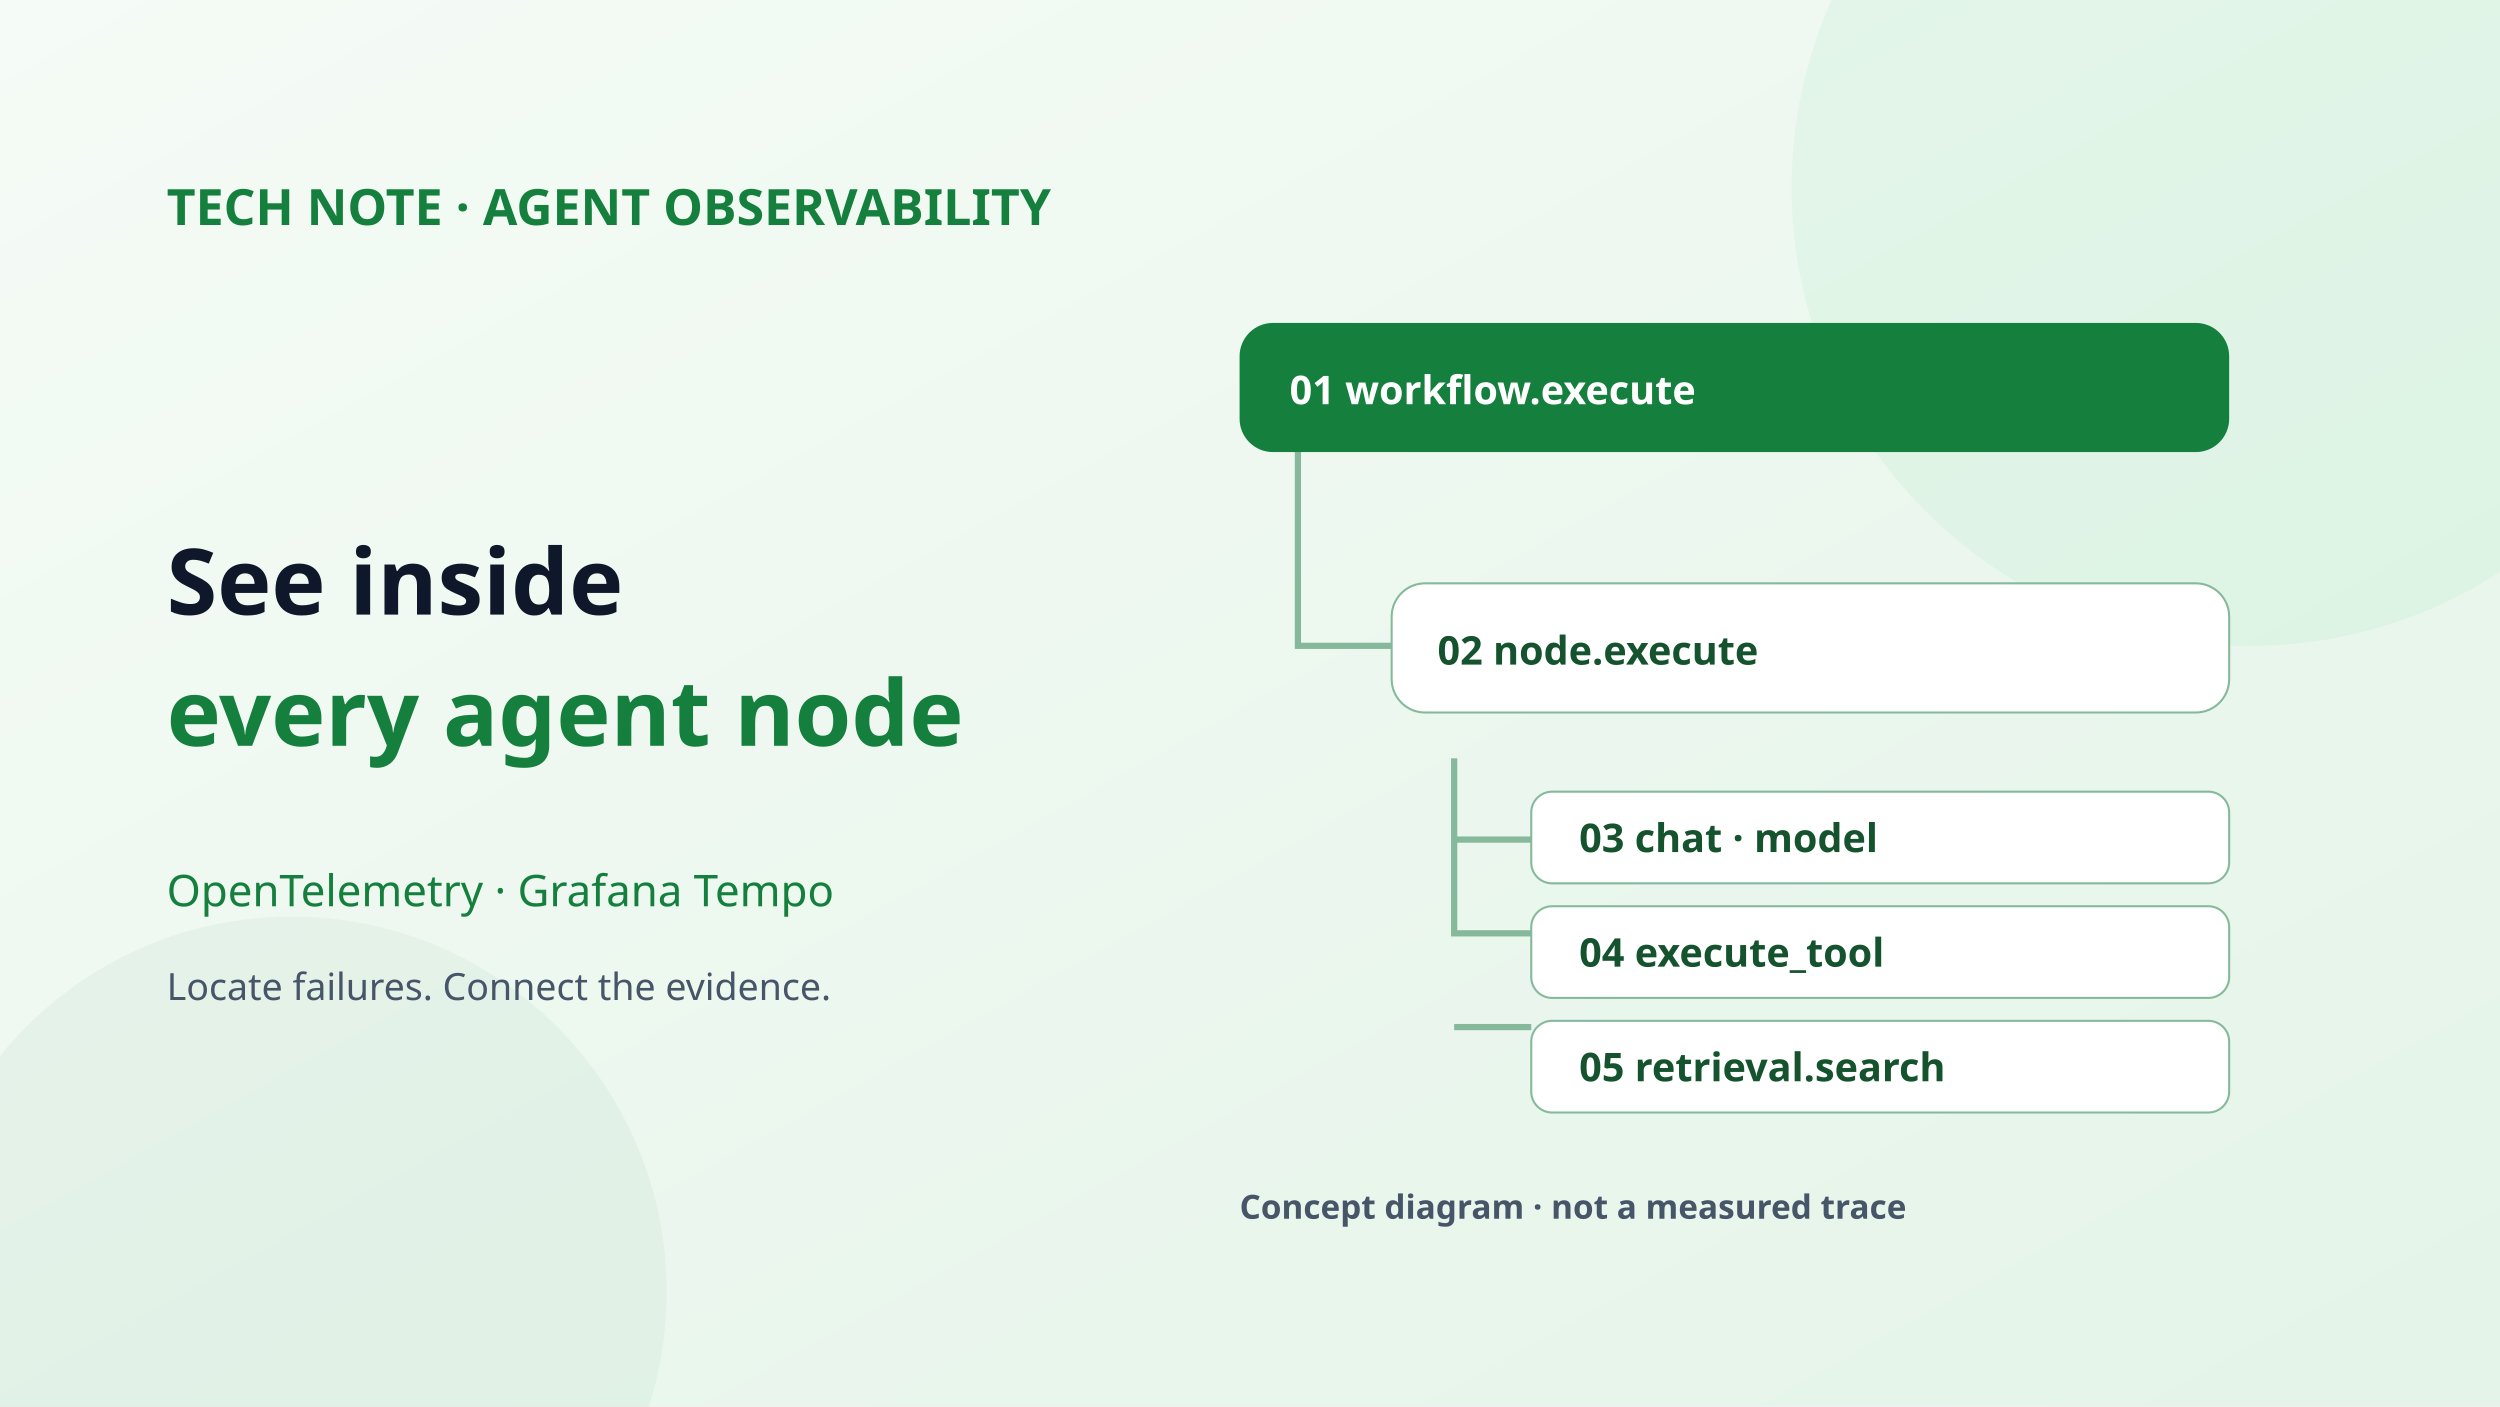
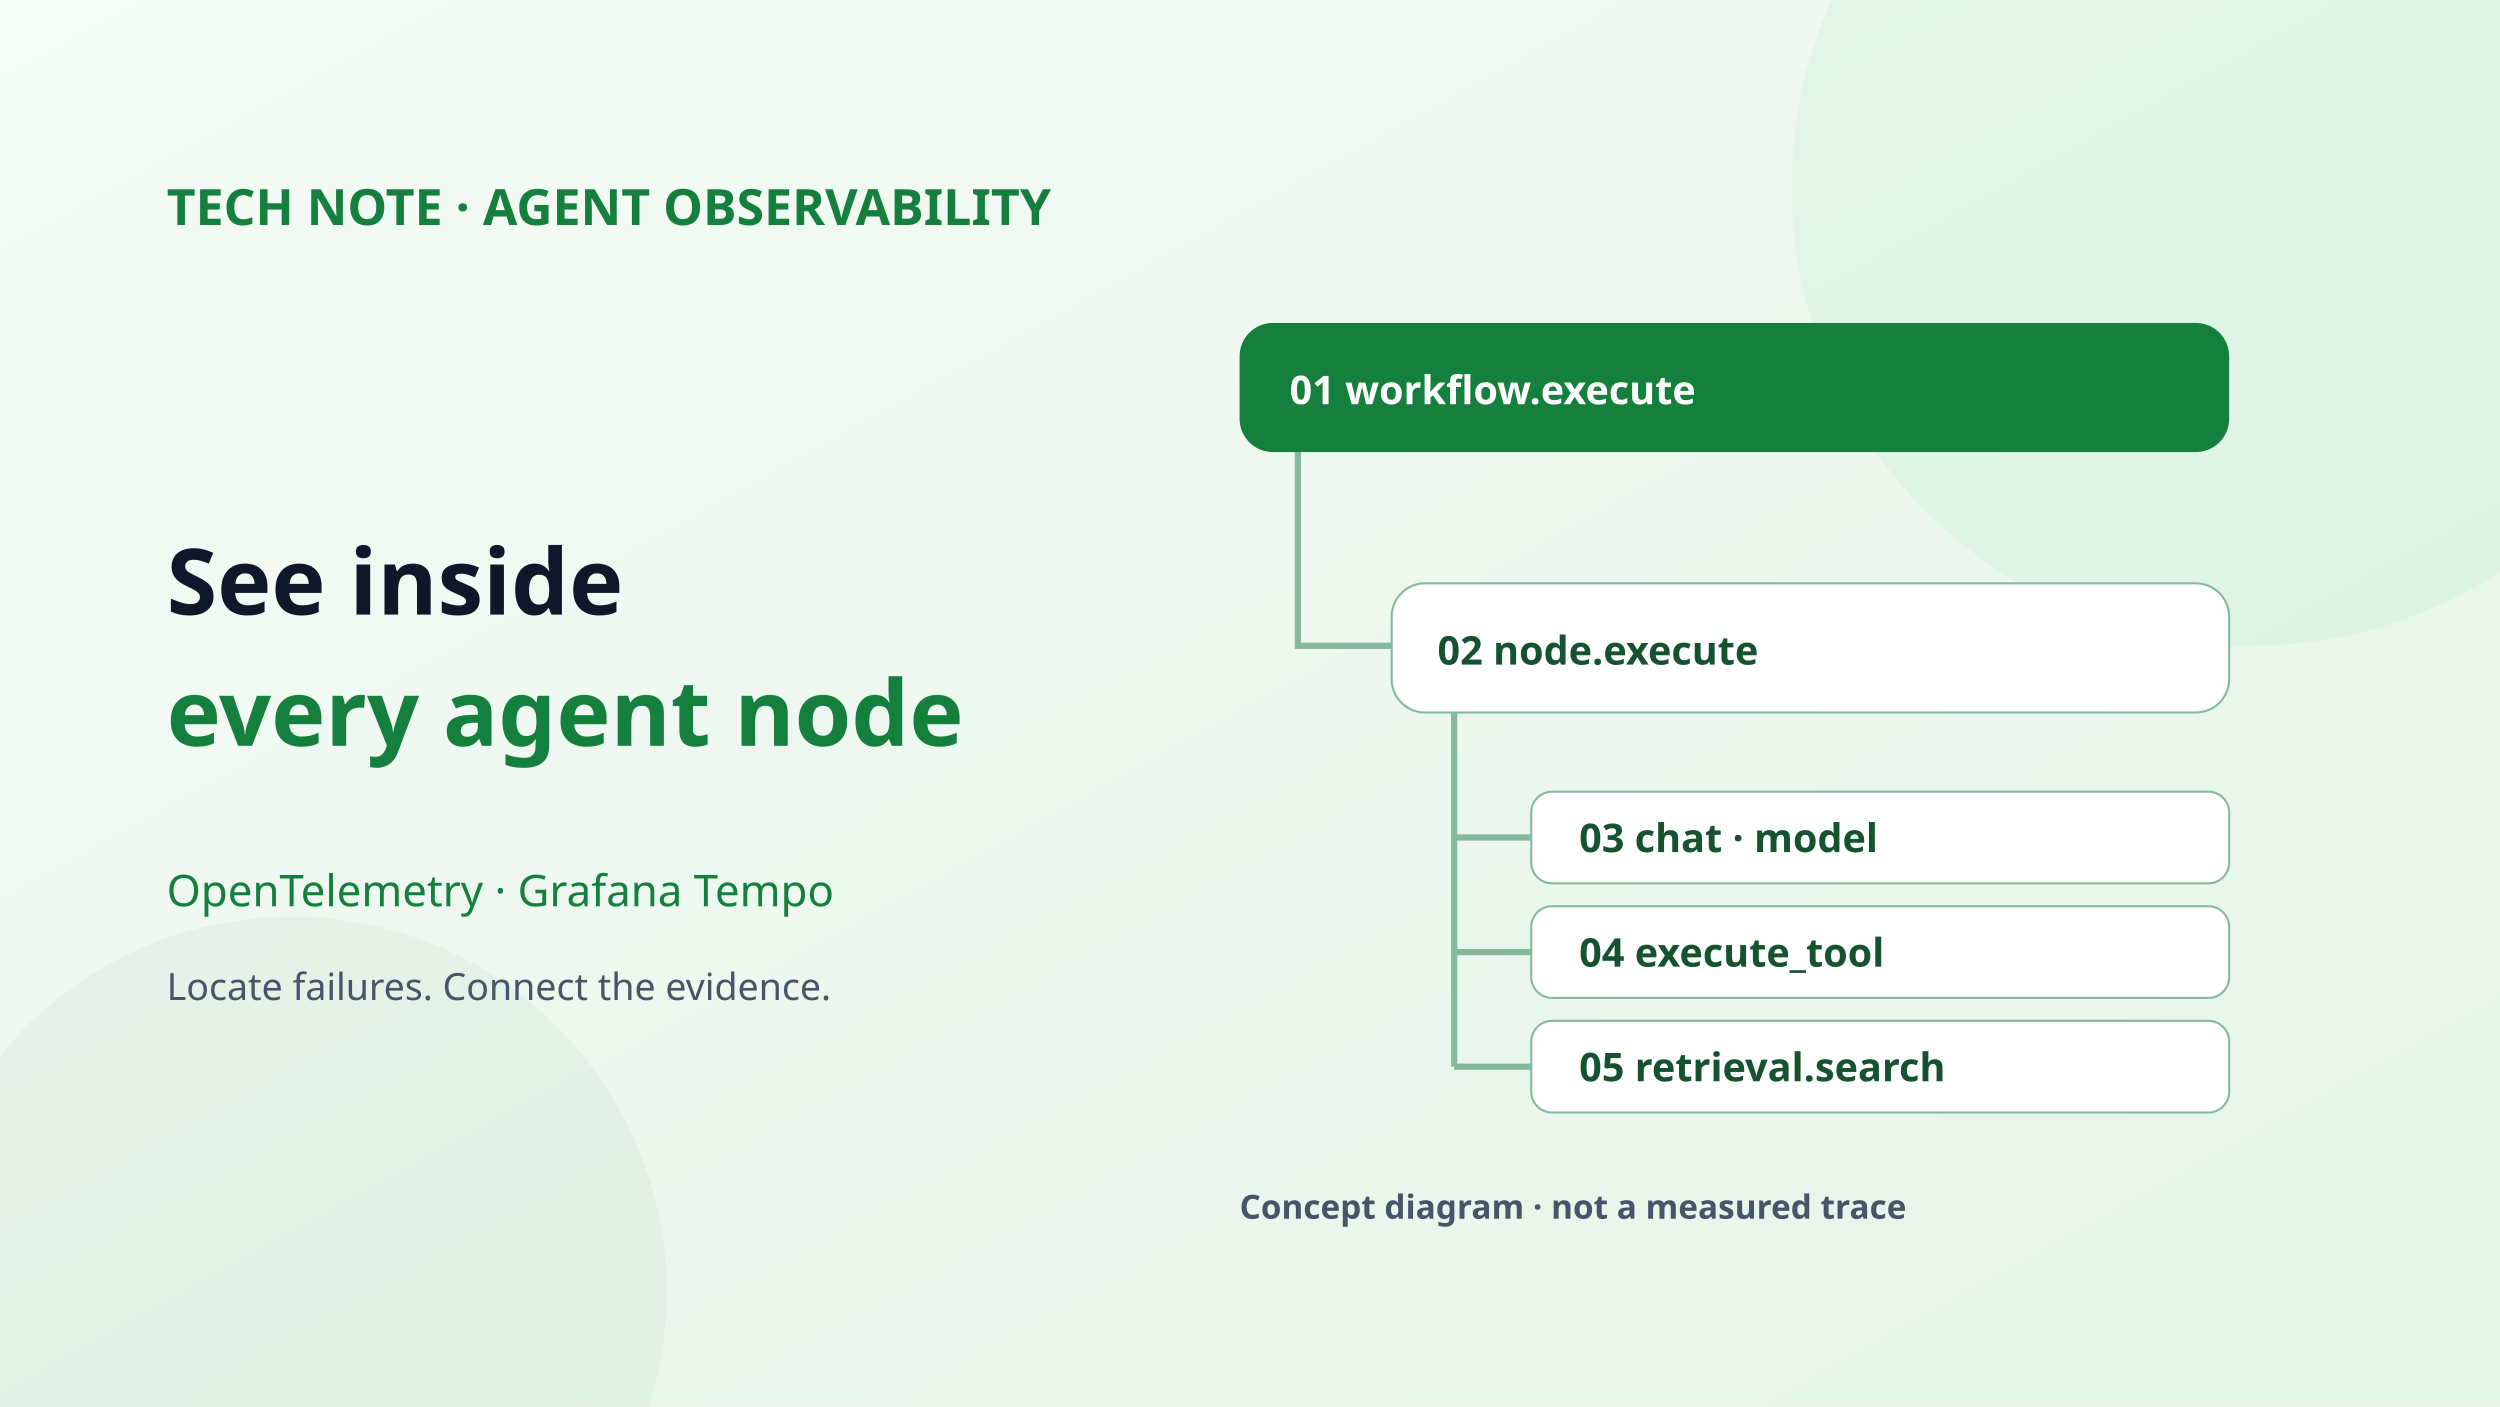
<svg xmlns="http://www.w3.org/2000/svg" width="1200" height="675" viewBox="0 0 1200 675" role="img" aria-label="AI agent node tracing">
  <defs>
    <linearGradient id="bg" x2="1" y2="1">
      <stop stop-color="#f5fbf6" />
      <stop offset="1" stop-color="#e4f4e8" />
    </linearGradient>
    <linearGradient id="badge" x2="1" y2="1">
      <stop stop-color="#4ade80" />
      <stop offset="1" stop-color="#15803d" />
    </linearGradient>
  </defs>
  <rect width="1200" height="675" fill="url(#bg)" />
  <circle cx="1080" cy="90" r="220" fill="#22c55e" opacity=".06" />
  <circle cx="140" cy="620" r="180" fill="#15803d" opacity=".05" />
  <g font-family="Pretendard, 'Malgun Gothic', 'Noto Sans KR', sans-serif">
    <text x="80" y="108" font-size="24" font-weight="700" fill="#15803d">TECH NOTE · AGENT OBSERVABILITY</text>
    <text x="80" y="295" font-size="44" font-weight="800" fill="#0f172a">See inside</text>
    <text x="80" y="358" font-size="44" font-weight="800" fill="#15803d">every agent node</text>
    <text x="80" y="435" font-size="21" fill="#15803d">OpenTelemetry · Grafana Tempo</text>
    <text x="80" y="480" font-size="18" fill="#475569">Locate failures. Connect the evidence.</text>
    <g transform="translate(595 155)" font-size="19" font-weight="700">
-       <path d="M28 62v93h45m30 54v84h37m-37-45h37m-37 90h37" fill="none" stroke="#86b99b" stroke-width="3" />
+       <path d="M28 62v93h45 M103 187V357 M103 247h37 M103 302h37 M103 357h37" fill="none" stroke="#86b99b" stroke-width="3" />
      <rect width="475" height="62" rx="16" fill="#15803d" />
      <text x="24" y="39" fill="white">01  workflow.execute</text>
      <rect x="73" y="125" width="402" height="62" rx="16" fill="white" stroke="#86b99b" />
      <text x="95" y="164" fill="#14532d">02  node.execute</text>
      <g fill="white" stroke="#86b99b">
        <rect x="140" y="225" width="335" height="44" rx="10" />
        <rect x="140" y="280" width="335" height="44" rx="10" />
        <rect x="140" y="335" width="335" height="44" rx="10" />
      </g>
      <g fill="#14532d">
        <text x="163" y="254">03  chat · model</text>
        <text x="163" y="309">04  execute_tool</text>
        <text x="163" y="364">05  retrieval.search</text>
      </g>
      <text x="0" y="430" font-size="16" fill="#475569">Concept diagram · not a measured trace</text>
    </g>
  </g>
</svg>
